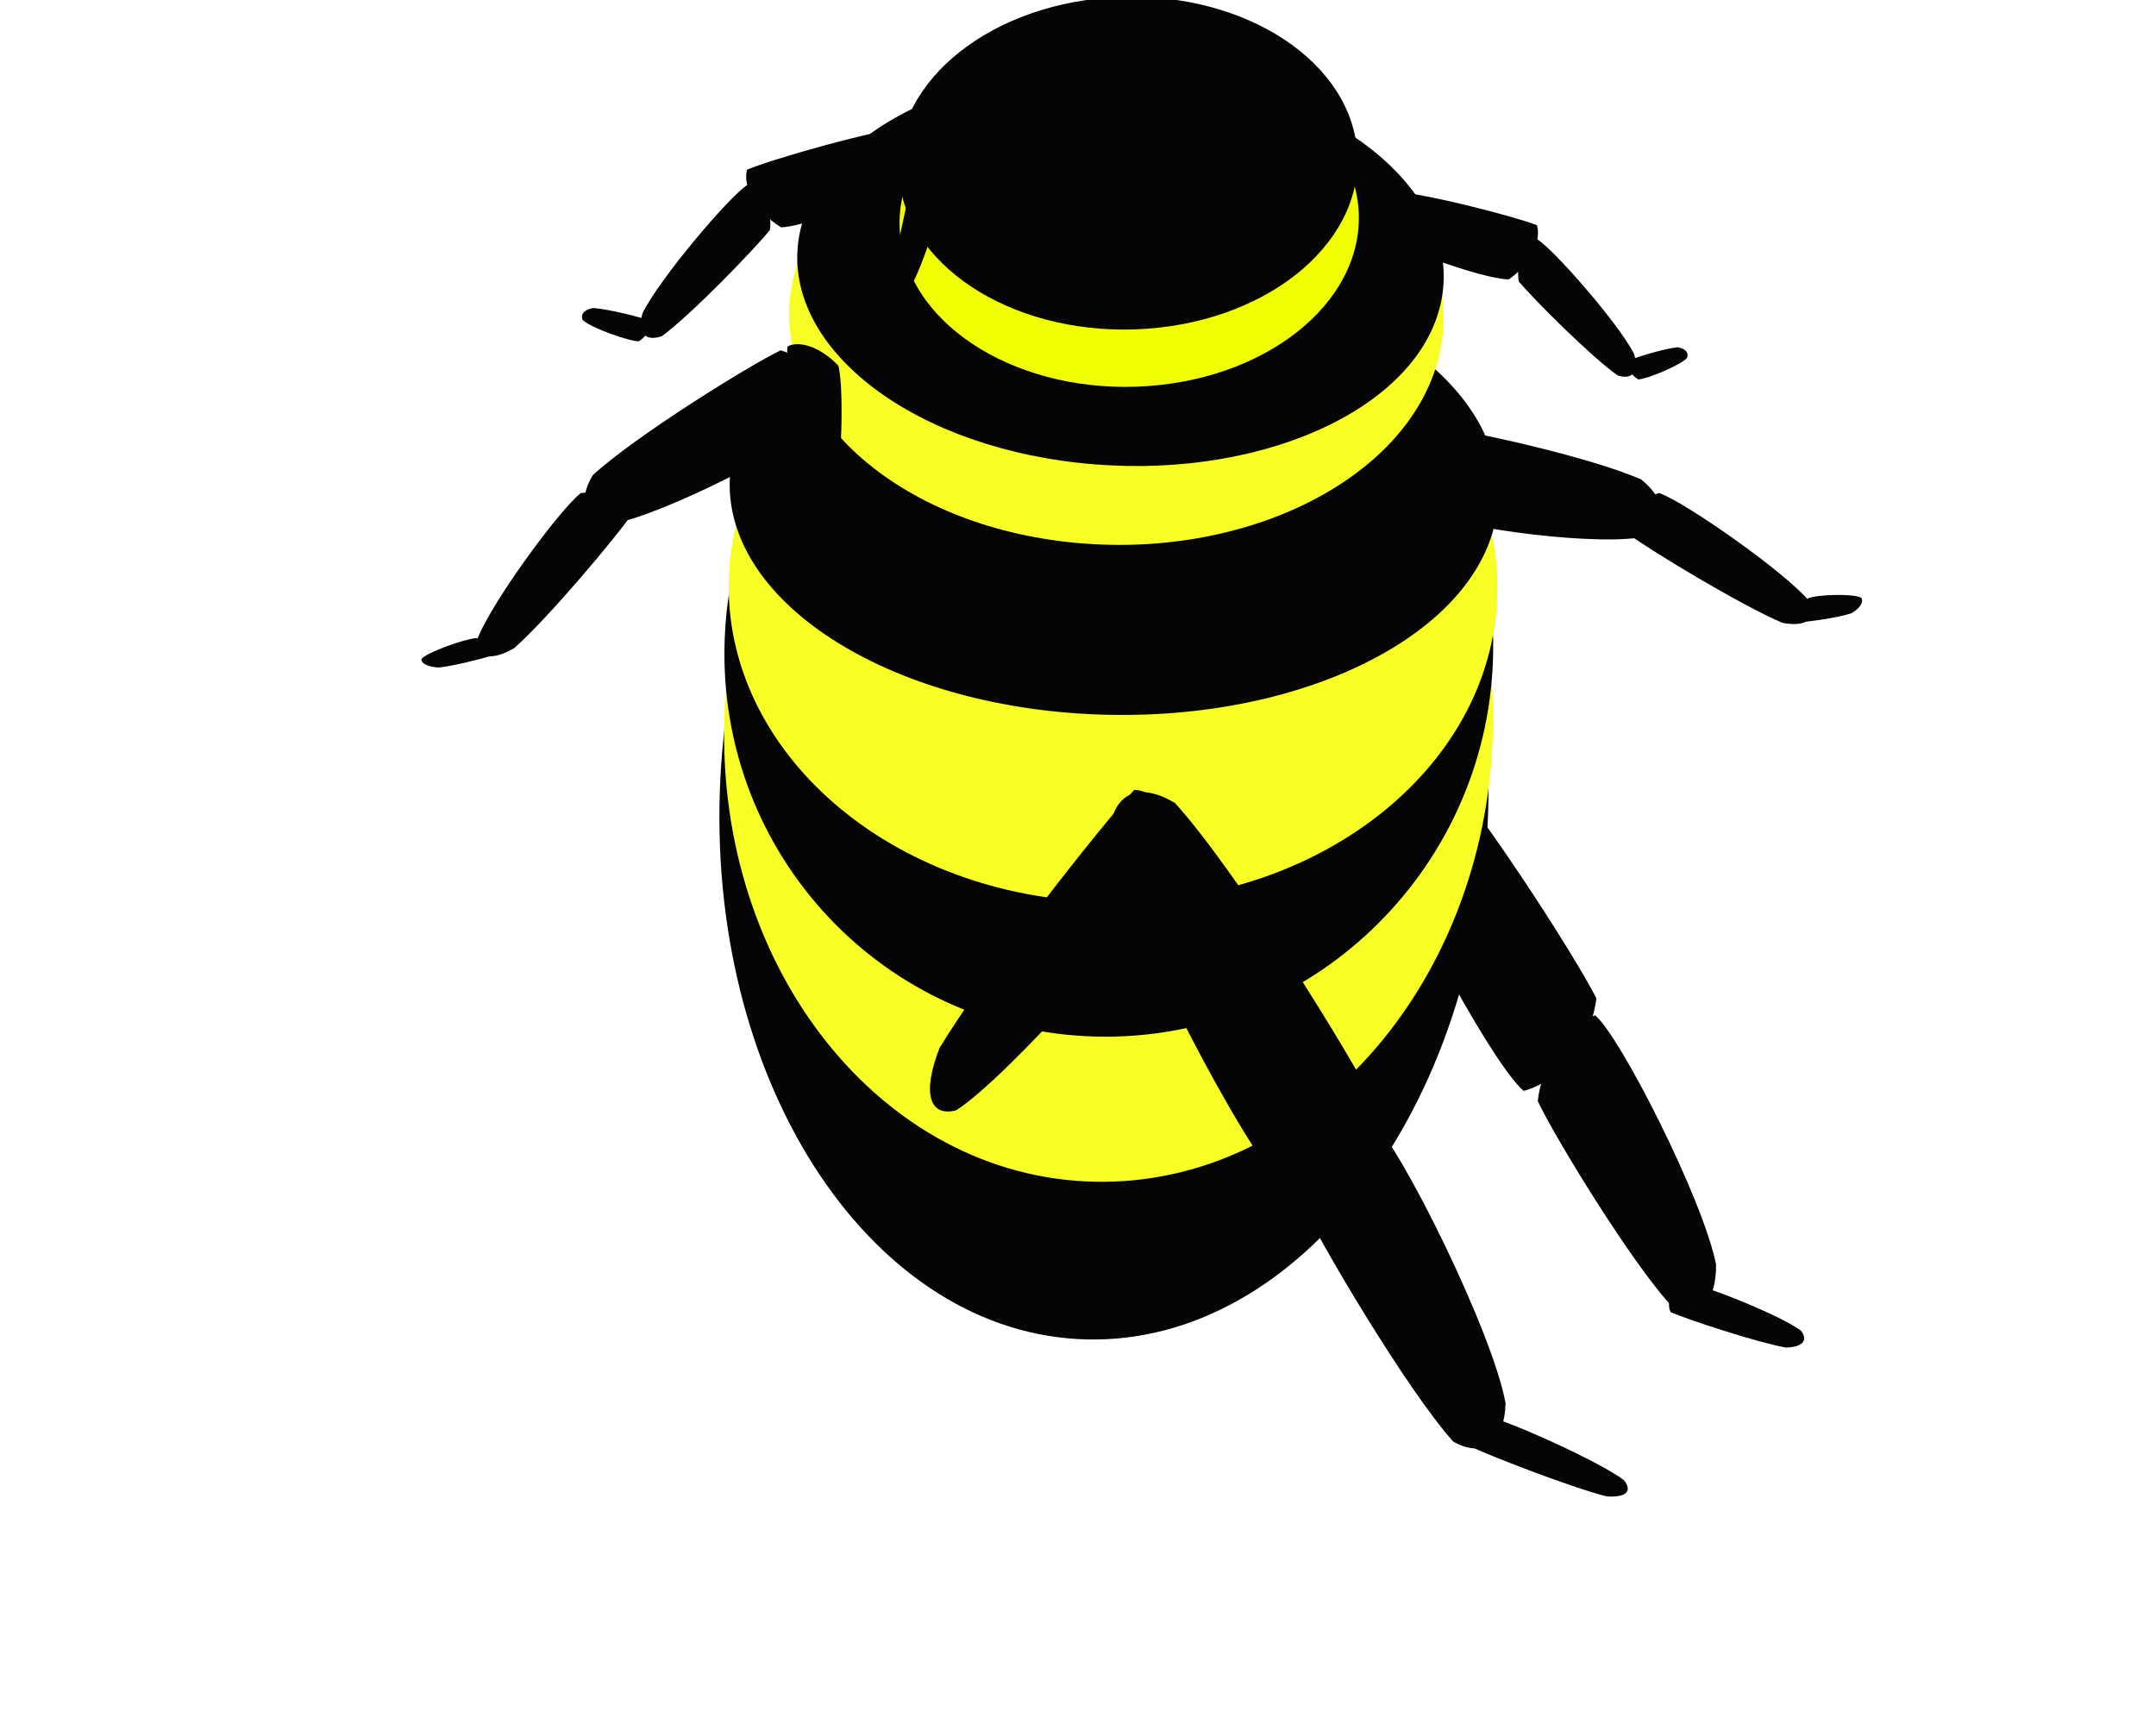
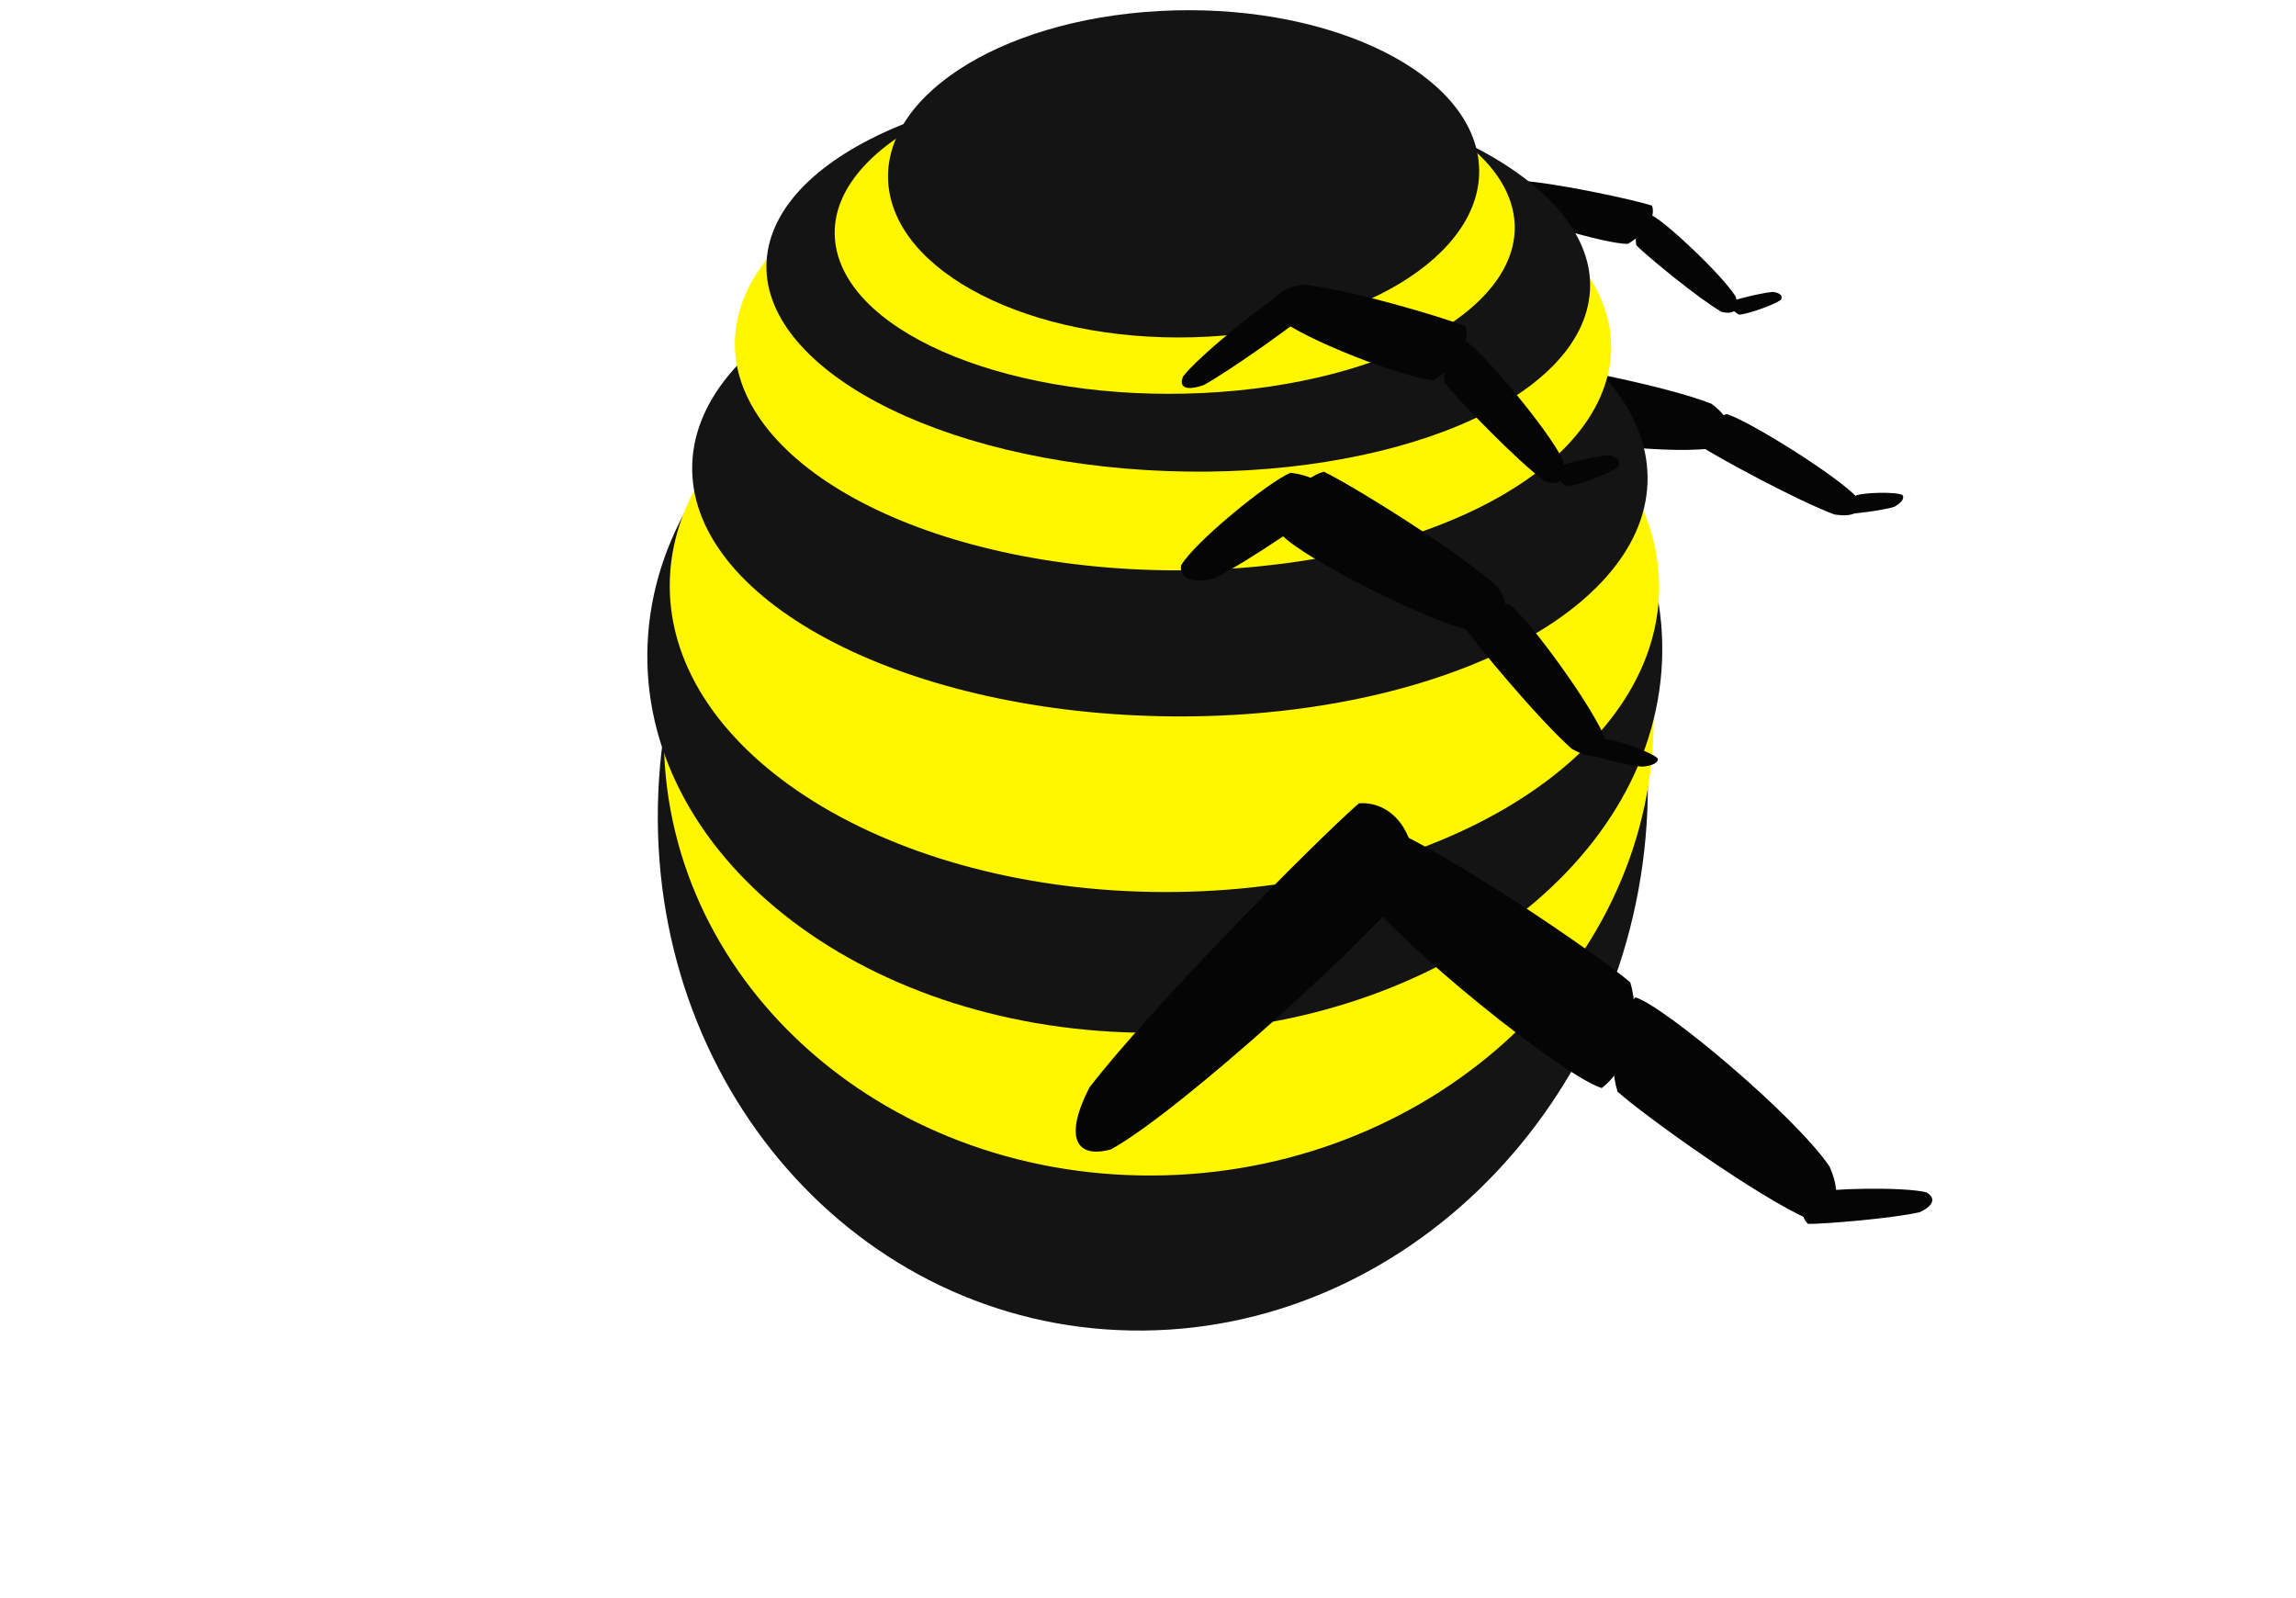
- <svg xmlns="http://www.w3.org/2000/svg" width="310" height="247" viewBox="0 0 82.021 65.352" version="1.1" id="svg5">
-   <defs id="defs2" />
+ <svg xmlns="http://www.w3.org/2000/svg" xmlns:xlink="http://www.w3.org/1999/xlink" width="355" height="247" viewBox="0 0 93.927 65.352" version="1.1" id="svg5">
+   <defs id="defs2">
+     <linearGradient id="linearGradient10554">
+       <stop style="stop-color:#f8ff25;stop-opacity:1;" offset="0" id="stop10552" />
+     </linearGradient>
+     <linearGradient id="linearGradient10548">
+       <stop style="stop-color:#f8ff25;stop-opacity:1;" offset="0" id="stop10546" />
+     </linearGradient>
+     <linearGradient id="linearGradient10542">
+       <stop style="stop-color:#f8ff25;stop-opacity:1;" offset="0" id="stop10540" />
+     </linearGradient>
+     <linearGradient id="linearGradient10536">
+       <stop style="stop-color:#fff600;stop-opacity:1;" offset="0" id="stop10534" />
+     </linearGradient>
+     <linearGradient id="linearGradient10467">
+       <stop style="stop-color:#050505;stop-opacity:1;" offset="0" id="stop10465" />
+     </linearGradient>
+     <linearGradient id="linearGradient10461">
+       <stop style="stop-color:#050505;stop-opacity:1;" offset="0" id="stop10459" />
+     </linearGradient>
+     <linearGradient id="linearGradient10455">
+       <stop style="stop-color:#022b00;stop-opacity:1;" offset="0" id="stop10453" />
+     </linearGradient>
+     <linearGradient id="linearGradient10449">
+       <stop style="stop-color:#273629;stop-opacity:1;" offset="0" id="stop10447" />
+     </linearGradient>
+     <linearGradient id="linearGradient8842">
+       <stop style="stop-color:#141414;stop-opacity:1;" offset="0" id="stop8840" />
+     </linearGradient>
+     <linearGradient xlink:href="#linearGradient8842" id="linearGradient8844" x1="-114.921" y1="114.788" x2="-98.56" y2="114.788" gradientUnits="userSpaceOnUse" gradientTransform="matrix(0.9992623,0,0,0.989903,0.09011866,1.022792)" />
+     <linearGradient xlink:href="#linearGradient8842" id="linearGradient10451" x1="-120.056" y1="69.163" x2="-106.584" y2="69.163" gradientUnits="userSpaceOnUse" />
+     <linearGradient xlink:href="#linearGradient8842" id="linearGradient10457" x1="-128.942" y1="90.232" x2="-110.776" y2="90.232" gradientUnits="userSpaceOnUse" gradientTransform="matrix(1.095072,0,0,0.9658299,12.49046,2.63003)" />
+     <linearGradient xlink:href="#linearGradient8842" id="linearGradient10463" x1="-141.898" y1="90.232" x2="-110.776" y2="90.232" gradientUnits="userSpaceOnUse" gradientTransform="matrix(1.000045,0,0,1.025644,-0.04080373,-2.350805)" />
+     <linearGradient xlink:href="#linearGradient8842" id="linearGradient10473" gradientUnits="userSpaceOnUse" x1="-154.092" y1="90.232" x2="-110.776" y2="90.232" />
+     <linearGradient xlink:href="#linearGradient10536" id="linearGradient10538" x1="-122.372" y1="68.886" x2="-108.901" y2="68.886" gradientUnits="userSpaceOnUse" gradientTransform="matrix(1.003586,0,0,1.149872,0.644807,-13.26686)" />
+     <linearGradient xlink:href="#linearGradient10536" id="linearGradient10544" x1="-118.2" y1="115.119" x2="-99.322" y2="115.119" gradientUnits="userSpaceOnUse" gradientTransform="matrix(1.002983,0,0,1.039902,-1.14929,-2.94407)" />
+     <linearGradient xlink:href="#linearGradient10536" id="linearGradient10550" x1="-136.478" y1="90.348" x2="-111.115" y2="90.348" gradientUnits="userSpaceOnUse" gradientTransform="matrix(0.98637,0,0,0.9999957,-1.537931,0.06501961)" />
+     <linearGradient xlink:href="#linearGradient10536" id="linearGradient10556" x1="-147.741" y1="90.348" x2="-111.115" y2="90.348" gradientUnits="userSpaceOnUse" />
+   </defs>
  <g id="layer1" transform="translate(-37.53496,-101.1332)">
-     <ellipse style="fill:#050505;fill-opacity:1;stroke-width:0.352;stroke-linejoin:bevel" id="path846" cx="-129.741" cy="83.691" rx="20.473" ry="14.62" transform="matrix(0.03186681,-0.9994921,0.9997291,0.0232773,0,0)" />
-     <g id="g1638" transform="rotate(-12.66241,71.14994,172.5958)">
-       <path id="path113394" style="fill:#050505;stroke-width:0.219;stroke-linejoin:bevel" d="m 89.904,149.575 c -1.362,0.604 -1.977,-0.199 -1.25,-2.374 2.007,-3.631 7.639,-11.386 9.139,-13.156 1.246,-0.29 2.544,0.705 2.715,2.753 -1.034,2.154 -8.007,10.787 -10.604,12.776 z" />
-       <g id="g113402" transform="matrix(0.2370466,-0.9188707,0.6986857,0.2486821,-7.632711,170.2371)">
-         <path id="path113396" style="fill:#050505;stroke-width:0.238;stroke-linejoin:bevel" d="m 71.551,127.118 c 1.657,-0.109 2.609,0.878 2.076,2.72 -1.922,2.801 -7.778,8.316 -9.394,9.5 -1.566,-0.153 -3.443,-1.562 -4.054,-3.594 0.936,-1.716 8.37,-7.611 11.372,-8.626 z" />
-         <path id="path113398" style="fill:#050505;stroke-width:0.195;stroke-linejoin:bevel" d="m 54.178,145.931 c -1.428,0.075 -2.307,-0.697 -1.947,-2.124 1.51,-2.163 6.275,-6.41 7.609,-7.319 1.364,0.128 3.066,1.233 3.707,2.814 -0.716,1.326 -6.827,5.859 -9.369,6.629 z" />
-         <path id="path113400" style="fill:#050505;stroke-width:0.08;stroke-linejoin:bevel" d="m 51.945,150.407 c -0.332,0.384 -0.645,0.154 -0.748,-0.745 0.075,-1.593 0.654,-5.153 0.853,-5.989 0.344,-0.253 0.898,-0.03 1.261,0.717 0.004,0.927 -0.859,4.971 -1.366,6.017 z" />
-       </g>
+     <g id="g993" transform="matrix(0.9257502,0,0,0.7602408,8.563673,28.98378)" style="stroke-width:1.192">
+       <path id="path18130" style="fill:#050505;stroke-width:0.069;stroke-linejoin:bevel" d="m 96.042,109.881 c 0.068,0.494 0.364,0.571 0.785,0.055 0.576,-1.102 1.592,-3.861 1.79,-4.556 -0.127,-0.416 -0.58,-0.673 -1.113,-0.446 -0.367,0.606 -1.386,3.891 -1.462,4.947 z" />
+       <path id="path18132" style="fill:#050505;stroke-width:0.105;stroke-linejoin:bevel" d="m 97.422,105.839 c -0.305,-0.539 0.014,-1.051 0.963,-1.224 1.614,0.112 5.108,1.034 5.913,1.353 0.168,0.559 -0.208,1.464 -1.071,2.06 -0.952,0.013 -4.867,-1.369 -5.804,-2.189 z" />
+       <path id="path18134" style="fill:#050505;stroke-width:0.083;stroke-linejoin:bevel" d="m 107.988,110.853 c 0.192,0.644 -0.015,1.022 -0.621,0.83 -1.028,-0.725 -3.25,-2.957 -3.762,-3.576 -0.104,-0.61 0.141,-1.352 0.695,-1.607 0.607,0.35 3.095,3.193 3.688,4.352 z" />
+       <path id="path18136" style="fill:#050505;stroke-width:0.036;stroke-linejoin:bevel" d="m 110.002,111.022 c 0.084,-0.189 -0.039,-0.361 -0.36,-0.411 -0.533,0.055 -1.664,0.408 -1.921,0.526 -0.037,0.194 0.117,0.501 0.424,0.698 0.317,-0.006 1.573,-0.521 1.858,-0.812 z" />
    </g>
-     <ellipse style="fill:#f8ff25;fill-opacity:1;stroke-width:0.324;stroke-linejoin:bevel" id="ellipse1398" cx="-126.899" cy="83.775" rx="17.311" ry="14.62" transform="matrix(0.03186681,-0.9994921,0.9997291,0.0232773,0,0)" />
-     <ellipse style="fill:#050505;fill-opacity:1;stroke-width:0.298;stroke-linejoin:bevel" id="ellipse1840" cx="-123.978" cy="83.691" rx="14.71" ry="14.62" transform="matrix(0.03186681,-0.9994921,0.9997291,0.0232773,0,0)" />
-     <ellipse style="fill:#f8ff25;fill-opacity:1;stroke-width:0.269;stroke-linejoin:bevel" id="ellipse1842" cx="-121.576" cy="83.775" rx="11.988" ry="14.62" transform="matrix(0.03186681,-0.9994921,0.9997291,0.0232773,0,0)" />
-     <g id="g85882" transform="matrix(0.09035978,-0.8721997,0.8137642,0.09684841,-7.30969,146.2948)" style="stroke-width:0.851">
-       <path id="path17998" style="fill:#050505;stroke-width:0.143;stroke-linejoin:bevel" d="m 42.56,127.442 c 0.649,0.829 1.601,0.706 2.388,-0.592 0.72,-2.489 1.251,-8.348 1.212,-9.771 -0.755,-0.637 -2.335,-0.702 -3.716,0.176 -0.545,1.413 -0.609,8.219 0.117,10.188 z" />
-       <path id="path18103" style="fill:#050505;stroke-width:0.102;stroke-linejoin:bevel" d="m 40.56,135.195 c -0.663,0.422 -1.13,0.056 -1.065,-1.127 0.549,-2.039 2.47,-6.504 3.028,-7.539 0.647,-0.251 1.524,0.159 1.938,1.205 -0.239,1.197 -2.768,6.223 -3.901,7.461 z" />
-       <path id="path18107" style="fill:#050505;stroke-width:0.092;stroke-linejoin:bevel" d="m 36.962,115.306 c -0.552,0.27 -0.393,0.844 0.604,1.479 1.852,0.755 6.127,1.85 7.153,2.017 0.405,-0.357 0.335,-1.275 -0.401,-2.202 -1.061,-0.508 -5.987,-1.456 -7.356,-1.294 z" />
-       <path id="path18118" style="fill:#050505;stroke-width:0.037;stroke-linejoin:bevel" d="m 40.984,137.571 c -0.164,0.136 -0.446,0.011 -0.719,-0.381 -0.291,-0.674 -0.637,-2.144 -0.671,-2.485 0.201,-0.079 0.662,0.063 1.095,0.413 0.205,0.396 0.444,2.049 0.295,2.453 z" />
+     <g id="g85882" transform="matrix(0.08444638,-0.7243289,0.7605091,0.08042894,7.278898,140.0033)" style="stroke-width:0.966">
+       <path id="path17998" style="fill:#050505;stroke-width:0.163;stroke-linejoin:bevel" d="m 42.56,127.442 c 0.649,0.829 1.601,0.706 2.388,-0.592 0.72,-2.489 1.251,-8.348 1.212,-9.771 -0.755,-0.637 -2.335,-0.702 -3.716,0.176 -0.545,1.413 -0.609,8.219 0.117,10.188 z" />
+       <path id="path18103" style="fill:#050505;stroke-width:0.116;stroke-linejoin:bevel" d="m 40.56,135.195 c -0.663,0.422 -1.13,0.056 -1.065,-1.127 0.549,-2.039 2.47,-6.504 3.028,-7.539 0.647,-0.251 1.524,0.159 1.938,1.205 -0.239,1.197 -2.768,6.223 -3.901,7.461 z" />
+       <path id="path18107" style="fill:#050505;stroke-width:0.105;stroke-linejoin:bevel" d="m 36.962,115.306 c -0.552,0.27 -0.393,0.844 0.604,1.479 1.852,0.755 6.127,1.85 7.153,2.017 0.405,-0.357 0.335,-1.275 -0.401,-2.202 -1.061,-0.508 -5.987,-1.456 -7.356,-1.294 z" />
+       <path id="path18118" style="fill:#050505;stroke-width:0.042;stroke-linejoin:bevel" d="m 40.984,137.571 c -0.164,0.136 -0.446,0.011 -0.719,-0.381 -0.291,-0.674 -0.637,-2.144 -0.671,-2.485 0.201,-0.079 0.662,0.063 1.095,0.413 0.205,0.396 0.444,2.049 0.295,2.453 z" />
    </g>
-     <ellipse style="fill:#050505;fill-opacity:1;stroke-width:0.228;stroke-linejoin:bevel" id="ellipse1844" cx="-117.854" cy="83.691" rx="8.586" ry="14.62" transform="matrix(0.03186681,-0.9994921,0.9997291,0.0232773,0,0)" />
-     <g id="g1518" transform="matrix(0.9781579,0,0,1.150686,1.648864,-15.36178)" style="stroke-width:0.943">
-       <path id="path18130" style="fill:#050505;stroke-width:0.055;stroke-linejoin:bevel" d="m 89.65,112.165 c 0.07,0.429 0.373,0.496 0.803,0.048 0.589,-0.957 1.628,-3.356 1.83,-3.959 -0.13,-0.362 -0.593,-0.585 -1.138,-0.387 -0.375,0.527 -1.416,3.381 -1.495,4.299 z" />
-       <path id="path18132" style="fill:#050505;stroke-width:0.083;stroke-linejoin:bevel" d="m 89.435,108.573 c -0.312,-0.469 0.014,-0.913 0.984,-1.064 1.65,0.098 5.222,0.898 6.045,1.176 0.172,0.486 -0.213,1.272 -1.095,1.79 -0.973,0.011 -4.976,-1.19 -5.934,-1.902 z" />
-       <path id="path18134" style="fill:#050505;stroke-width:0.066;stroke-linejoin:bevel" d="m 100.237,112.93 c 0.196,0.559 -0.015,0.888 -0.635,0.722 -1.051,-0.63 -3.323,-2.57 -3.846,-3.107 -0.106,-0.53 0.144,-1.175 0.71,-1.397 0.62,0.304 3.164,2.775 3.77,3.782 z" />
+     <ellipse style="fill:url(#linearGradient10473);fill-opacity:1.0;stroke-width:0.352;stroke-linejoin:bevel" id="path846" cx="-132.434" cy="90.232" rx="21.658" ry="20.234" transform="matrix(0.04169466,-0.9991304,0.9998418,0.01778616,0,0)" />
+     <ellipse style="fill:url(#linearGradient10556);fill-opacity:1.0;stroke-width:0.324;stroke-linejoin:bevel" id="ellipse1398" cx="-129.428" cy="90.348" rx="18.313" ry="20.234" transform="matrix(0.04169466,-0.9991304,0.9998418,0.01778616,0,0)" />
+     <ellipse style="fill:url(#linearGradient10463);fill-opacity:1;stroke-width:0.298;stroke-linejoin:bevel" id="ellipse1840" cx="-126.384" cy="90.195" rx="15.562" ry="20.753" transform="matrix(0.04276226,-0.9990853,0.9998496,0.01734146,0,0)" />
+     <ellipse style="fill:url(#linearGradient10550);fill-opacity:1;stroke-width:0.269;stroke-linejoin:bevel" id="ellipse1842" cx="-123.647" cy="90.412" rx="12.509" ry="20.234" transform="matrix(0.04227081,-0.9991062,0.9998461,0.01754339,0,0)" />
+     <ellipse style="fill:url(#linearGradient10457);fill-opacity:1;stroke-width:0.228;stroke-linejoin:bevel" id="ellipse1844" cx="-118.764" cy="89.779" rx="9.946" ry="19.543" transform="matrix(0.03677213,-0.9993237,0.9997966,0.02017011,0,0)" />
+     <ellipse style="fill:url(#linearGradient10544);fill-opacity:1;stroke-width:0.214;stroke-linejoin:bevel" id="ellipse4835" cx="-110.235" cy="116.768" rx="9.467" ry="17.784" transform="matrix(0.2799879,-0.9600035,0.9967288,0.0808192,0,0)" />
+     <ellipse style="fill:url(#linearGradient8844);fill-opacity:1;stroke-width:0.198;stroke-linejoin:bevel" id="ellipse4833" cx="-106.571" cy="114.651" rx="8.174" ry="16.765" transform="matrix(0.2674273,-0.963578,0.9963894,0.08490128,0,0)" />
+     <ellipse style="fill:url(#linearGradient10538);fill-opacity:1;stroke-width:0.306;stroke-linejoin:bevel" id="path9417" cx="-115.406" cy="65.943" rx="6.76" ry="13.877" transform="matrix(-0.1709076,-0.9852871,0.9988527,-0.04788776,0,0)" />
+     <ellipse style="fill:url(#linearGradient10451);fill-opacity:1.0;stroke-width:0.306;stroke-linejoin:bevel" id="ellipse11237" cx="-113.32" cy="69.163" rx="6.736" ry="12.068" transform="matrix(-0.1491097,-0.9888207,0.9984828,-0.05506477,0,0)" />
+     <g id="g1116" transform="matrix(-1,0,0,1,147.5879,3.634615)">
+       <path id="path18535" style="fill:#050505;stroke-width:0.123;stroke-linejoin:bevel" d="m 49.481,123.393 c -0.984,-0.105 -1.365,-0.797 -0.729,-1.85 1.614,-1.487 5.998,-4.202 7.148,-4.748 0.885,0.253 1.729,1.294 1.726,2.579 -0.848,0.936 -6.219,3.718 -8.146,4.019 z" />
+       <path id="path18537" style="fill:#050505;stroke-width:0.088;stroke-linejoin:bevel" d="m 44.331,127.862 c -0.002,0.617 0.522,0.785 1.429,0.265 1.343,-1.191 3.922,-4.283 4.465,-5.077 -0.126,-0.538 -0.892,-0.964 -1.929,-0.824 -0.83,0.643 -3.55,4.372 -3.964,5.635 z" />
+       <path id="path18539" style="fill:#050505;stroke-width:0.079;stroke-linejoin:bevel" d="m 61.734,120.627 c 0.077,0.51 -0.406,0.764 -1.336,0.534 -1.43,-0.689 -4.272,-2.678 -4.887,-3.214 0.056,-0.472 0.738,-0.994 1.748,-1.106 0.873,0.348 3.927,2.833 4.475,3.786 z" />
+       <path id="path18543" style="fill:#050505;stroke-width:0.032;stroke-linejoin:bevel" d="m 42.233,128.531 c -0.026,0.165 0.215,0.306 0.664,0.332 0.681,-0.074 2.022,-0.433 2.309,-0.547 -0.038,-0.167 -0.382,-0.421 -0.878,-0.573 -0.417,0.021 -1.85,0.524 -2.095,0.788 z" />
    </g>
-     <g id="g4839" transform="matrix(0.243104,-1.134837,1.264618,0.1396062,-100.4698,213.6979)" style="stroke-width:0.953">
-       <ellipse style="fill:#f8ff25;fill-opacity:1;stroke-width:0.175;stroke-linejoin:bevel" id="ellipse4835" cx="103.697" cy="122.777" rx="7.573" ry="9.735" />
-       <ellipse style="fill:#050505;fill-opacity:1;stroke-width:0.162;stroke-linejoin:bevel" id="ellipse4833" cx="105.319" cy="122.589" rx="6.563" ry="9.641" />
+     <g id="g1102" transform="matrix(-1,0,0,1,151.5796,6.230769)">
+       <path id="path18105" style="fill:#050505;stroke-width:0.062;stroke-linejoin:bevel" d="m 65.646,110.302 c 0.185,0.435 -0.106,0.614 -0.851,0.351 -1.228,-0.686 -3.827,-2.573 -4.415,-3.07 -0.078,-0.394 0.293,-0.783 1.01,-0.803 0.732,0.358 3.611,2.678 4.256,3.522 z" />
+       <path id="path18000" style="fill:#050505;stroke-width:0.098;stroke-linejoin:bevel" d="m 61.857,107.833 c 0.323,-0.598 -0.058,-1.14 -1.139,-1.289 -1.821,0.189 -5.736,1.336 -6.634,1.716 -0.167,0.614 0.295,1.581 1.296,2.192 1.077,-0.026 5.45,-1.69 6.477,-2.619 z" />
+       <path id="path18120" style="fill:#050505;stroke-width:0.077;stroke-linejoin:bevel" d="m 50.108,113.718 c -0.191,0.707 0.058,1.109 0.736,0.876 1.133,-0.83 3.557,-3.346 4.11,-4.039 0.093,-0.667 -0.214,-1.463 -0.851,-1.716 -0.672,0.405 -3.371,3.596 -3.995,4.879 z" />
+       <path id="path18122" style="fill:#050505;stroke-width:0.033;stroke-linejoin:bevel" d="m 47.836,113.985 c -0.102,-0.201 0.029,-0.394 0.391,-0.461 0.605,0.038 1.899,0.373 2.195,0.491 0.05,0.209 -0.112,0.549 -0.451,0.775 -0.358,0.007 -1.8,-0.5 -2.134,-0.805 z" />
    </g>
-     <g id="g14903" transform="matrix(-0.1068146,-0.9271315,1.156282,-0.0834634,-49.80789,215.9658)" style="stroke-width:0.953">
-       <ellipse style="fill:#f0ff00;fill-opacity:1;stroke-width:0.293;stroke-linejoin:bevel" id="path9417" cx="103.803" cy="122.279" rx="6.793" ry="7.529" />
-       <ellipse style="fill:#050505;fill-opacity:1;stroke-width:0.293;stroke-linejoin:bevel" id="ellipse11237" cx="106.139" cy="122.452" rx="6.793" ry="7.529" />
-     </g>
-     <g id="g18545" transform="matrix(0.6416947,0.648253,-0.6780782,0.4823971,100.8646,-1.098001)" style="stroke-width:0.851">
-       <g id="g18541" transform="translate(2.942308,-12.11538)" style="stroke-width:0.851">
-         <path id="path18535" style="fill:#050505;stroke-width:0.142;stroke-linejoin:bevel" d="m 81.84,151.408 c -0.729,0.762 -1.6,0.499 -2.144,-0.954 -0.307,-2.671 0.059,-8.791 0.305,-10.253 0.799,-0.549 2.285,-0.388 3.446,0.715 0.301,1.536 -0.64,8.566 -1.608,10.492 z" />
-         <path id="path18537" style="fill:#050505;stroke-width:0.101;stroke-linejoin:bevel" d="m 82.568,159.692 c 0.557,0.531 1.047,0.221 1.16,-1.009 -0.213,-2.183 -1.351,-7.063 -1.72,-8.212 -0.568,-0.351 -1.447,-0.054 -1.988,0.964 0.047,1.269 1.671,6.817 2.548,8.257 z" />
-         <path id="path18539" style="fill:#050505;stroke-width:0.092;stroke-linejoin:bevel" d="m 87.036,144.091 c 0.102,0.627 -0.425,0.858 -1.466,0.431 -1.611,-1.06 -4.834,-3.915 -5.534,-4.661 0.046,-0.561 0.786,-1.081 1.904,-1.055 0.981,0.56 4.455,4.047 5.096,5.285 z" />
-       </g>
-       <path id="path18543" style="fill:#050505;stroke-width:0.037;stroke-linejoin:bevel" d="m 84.765,149.967 c 0.133,0.164 0.415,0.076 0.728,-0.29 0.371,-0.653 0.91,-2.12 0.992,-2.467 -0.176,-0.11 -0.628,-0.03 -1.084,0.268 -0.25,0.379 -0.716,2.05 -0.636,2.488 z" />
-     </g>
-     <g id="g18128" transform="matrix(-0.451894,-1.104215,-0.8477722,0.4497344,234.5386,146.9311)" style="stroke-width:0.851">
-       <path id="path18105" style="fill:#050505;stroke-width:0.058;stroke-linejoin:bevel" d="m 90.073,143.472 c -0.117,0.457 0.143,0.643 0.743,0.364 0.969,-0.724 2.982,-2.711 3.432,-3.235 0.031,-0.413 -0.314,-0.819 -0.916,-0.836 -0.582,0.378 -2.792,2.82 -3.259,3.706 z" />
-       <path id="path18000" style="fill:#050505;stroke-width:0.092;stroke-linejoin:bevel" d="m 93.069,140.077 c 0.317,-0.551 0.871,-0.396 1.408,0.593 0.578,1.84 1.271,6.089 1.342,7.11 -0.391,0.406 -1.293,0.341 -2.143,-0.386 -0.406,-1.054 -0.894,-5.952 -0.608,-7.316 z" />
-       <path id="path18120" style="fill:#050505;stroke-width:0.072;stroke-linejoin:bevel" d="m 93.328,153.798 c -0.451,0.465 -0.848,0.384 -0.942,-0.366 0.17,-1.428 1.086,-4.774 1.383,-5.586 0.46,-0.355 1.173,-0.373 1.612,0.144 -0.036,0.812 -1.345,4.694 -2.054,5.807 z" />
-       <path id="path18122" style="fill:#050505;stroke-width:0.031;stroke-linejoin:bevel" d="m 94.026,156.105 c 0.19,0.019 0.281,-0.185 0.189,-0.562 -0.267,-0.571 -1.027,-1.692 -1.231,-1.932 -0.175,0.034 -0.364,0.327 -0.399,0.745 0.136,0.35 1.083,1.547 1.441,1.749 z" />
-     </g>
-     <path id="path18136" style="fill:#050505;stroke-width:0.03;stroke-linejoin:bevel" d="m 101.711,114.754 c 0.084,-0.189 -0.039,-0.361 -0.36,-0.411 -0.533,0.055 -1.664,0.408 -1.921,0.526 -0.037,0.194 0.117,0.501 0.424,0.698 0.317,-0.006 1.573,-0.521 1.858,-0.812 z" />
-     <g id="g1631" transform="translate(-0.4895357,-8.322103)">
-       <path id="path18002" style="fill:#050505;stroke-width:0.173;stroke-linejoin:bevel" d="m 74.398,151.693 c -0.979,0.256 -1.323,-0.586 -0.631,-2.371 1.694,-2.816 6.225,-8.553 7.405,-9.817 0.872,-4.8e-4 1.662,1.154 1.59,3.012 -0.898,1.703 -6.42,7.944 -8.364,9.176 z" />
-       <g id="g1624">
-         <path id="rect15412" style="fill:#050505;stroke-width:0.223;stroke-linejoin:bevel" d="m 80.206,141.46 c 0.026,-1.666 0.955,-2.392 2.519,-1.457 2.296,2.524 6.666,9.547 7.577,11.41 -0.248,1.518 -1.611,3.068 -3.424,3.224 -1.424,-1.307 -6.009,-9.978 -6.672,-13.177 z" />
-         <path id="path18114" style="fill:#050505;stroke-width:0.183;stroke-linejoin:bevel" d="m 95.301,162.836 c -0.039,1.432 -0.775,2.133 -1.99,1.46 -1.771,-1.975 -5.117,-7.636 -5.811,-9.159 0.211,-1.323 1.297,-2.767 2.72,-3.052 1.102,1.003 4.598,8.061 5.081,10.751 z" />
-         <path id="path18116" style="fill:#050505;stroke-width:0.075;stroke-linejoin:bevel" d="m 99.802,165.76 c 0.327,0.401 0.12,0.674 -0.667,0.618 -1.388,-0.356 -4.479,-1.563 -5.205,-1.91 -0.213,-0.389 -0.006,-0.905 0.655,-1.137 0.809,0.159 4.316,1.736 5.217,2.429 z" />
-       </g>
+     <path id="path113394" style="fill:#050505;stroke-width:0.219;stroke-linejoin:bevel" d="m 82.98,148.155 c -1.437,0.391 -1.924,-0.496 -0.877,-2.535 2.533,-3.286 9.273,-10.101 11.023,-11.623 1.276,-0.099 2.408,1.082 2.268,3.132 -1.347,1.973 -9.546,9.453 -12.414,11.026 z" />
+     <g id="g113402" transform="matrix(-0.3437727,-0.8844969,0.7124899,-0.205822,27.03194,226.8122)">
+       <path id="path113396" style="fill:#050505;stroke-width:0.238;stroke-linejoin:bevel" d="m 71.551,127.118 c 1.657,-0.109 2.609,0.878 2.076,2.72 -1.922,2.801 -7.778,8.316 -9.394,9.5 -1.566,-0.153 -3.443,-1.562 -4.054,-3.594 0.936,-1.716 8.37,-7.611 11.372,-8.626 z" />
+       <path id="path113398" style="fill:#050505;stroke-width:0.195;stroke-linejoin:bevel" d="m 54.178,145.931 c -1.428,0.075 -2.307,-0.697 -1.947,-2.124 1.51,-2.163 6.275,-6.41 7.609,-7.319 1.364,0.128 3.066,1.233 3.707,2.814 -0.716,1.326 -6.827,5.859 -9.369,6.629 z" />
+       <path id="path113400" style="fill:#050505;stroke-width:0.08;stroke-linejoin:bevel" d="m 51.945,150.407 c -0.332,0.384 -0.645,0.154 -0.748,-0.745 0.075,-1.593 0.654,-5.153 0.853,-5.989 0.344,-0.253 0.898,-0.03 1.261,0.717 0.004,0.927 -0.859,4.971 -1.366,6.017 z" />
    </g>
  </g>
</svg>
